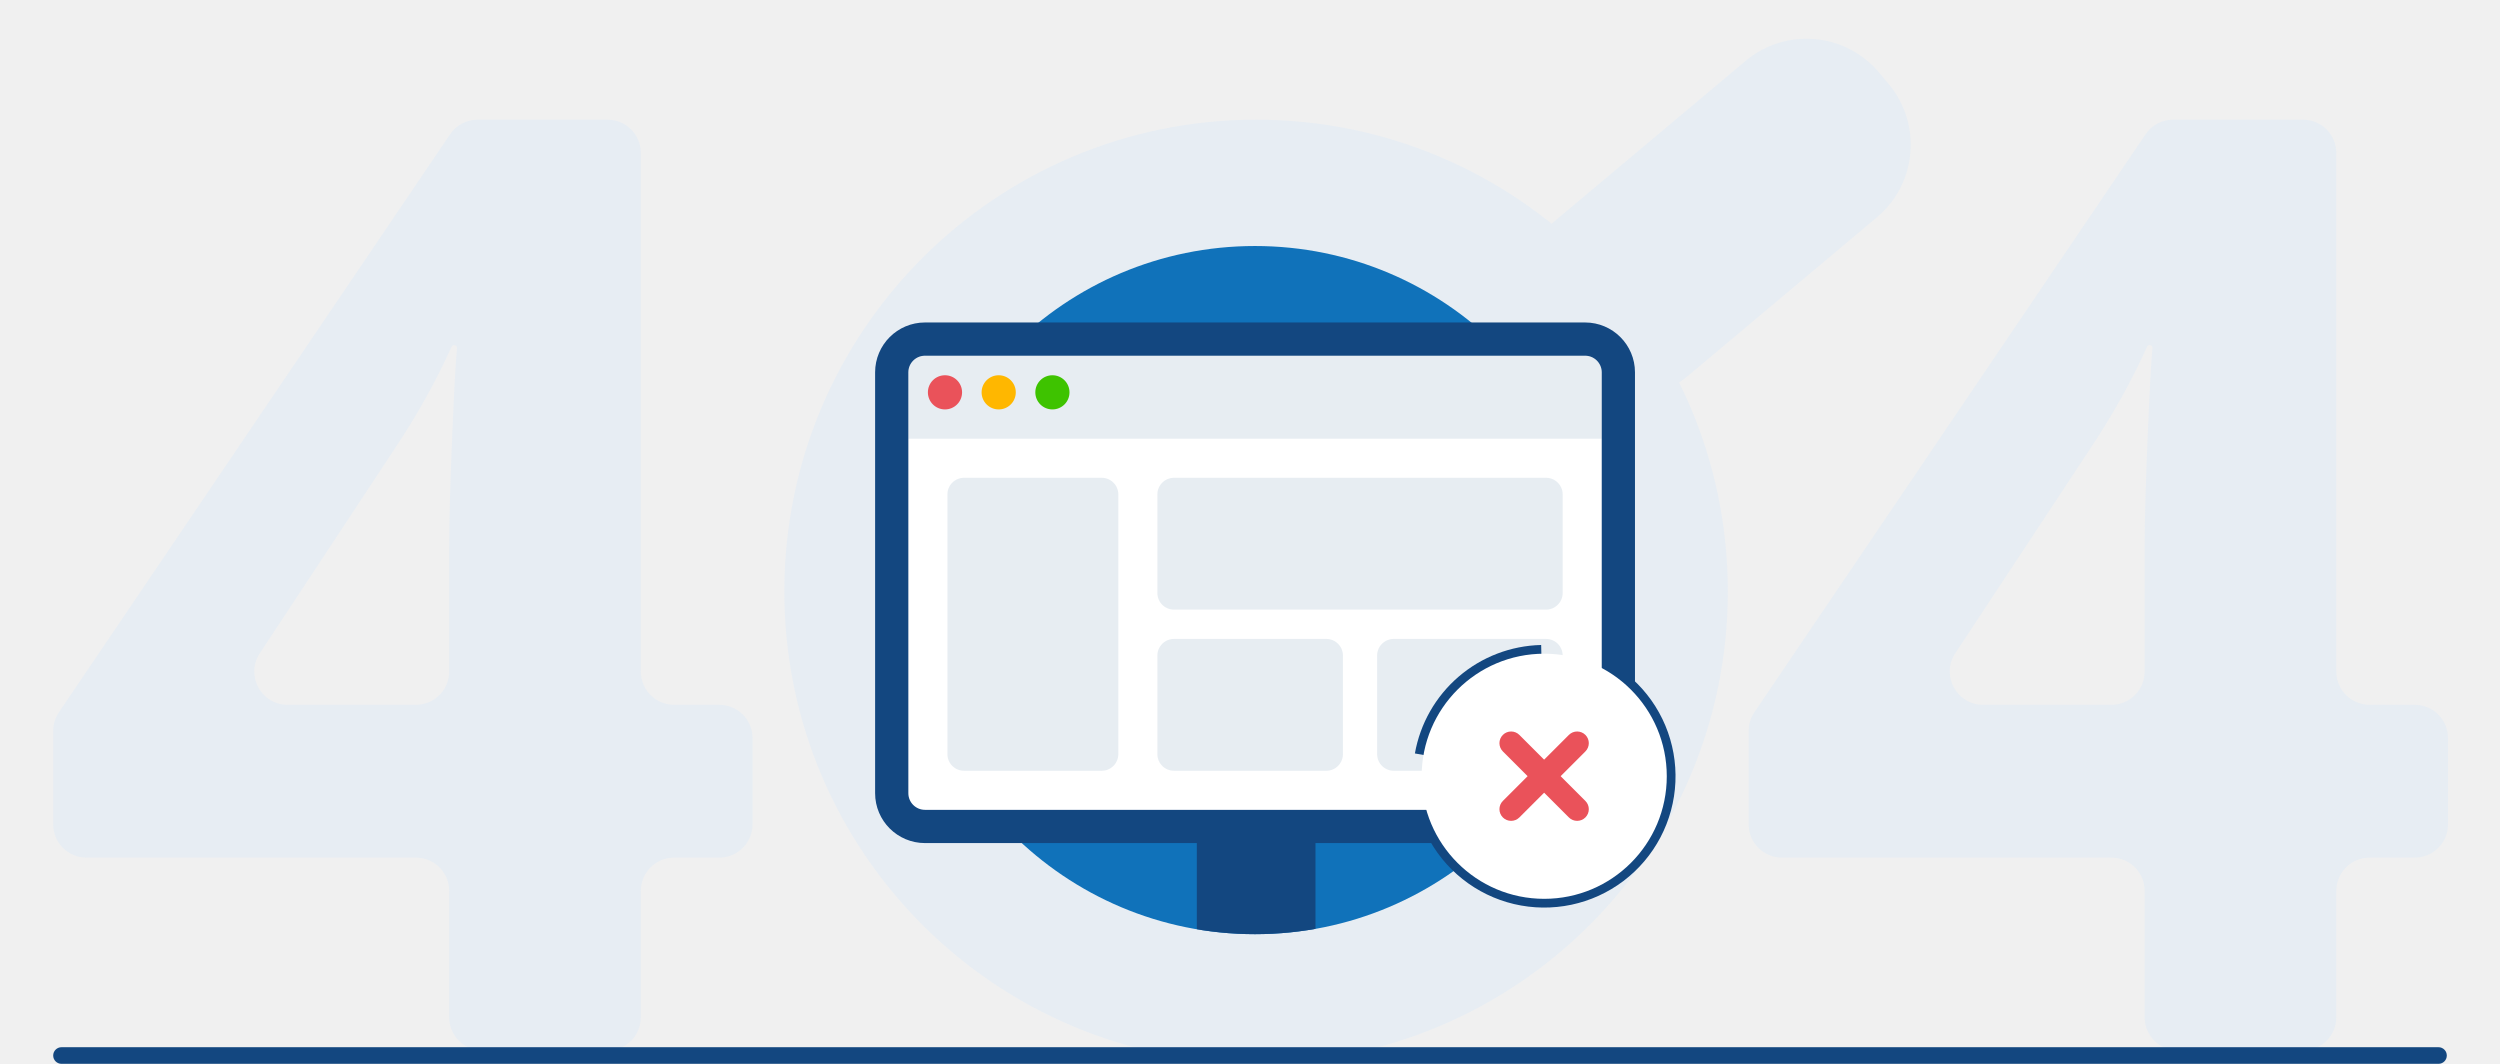
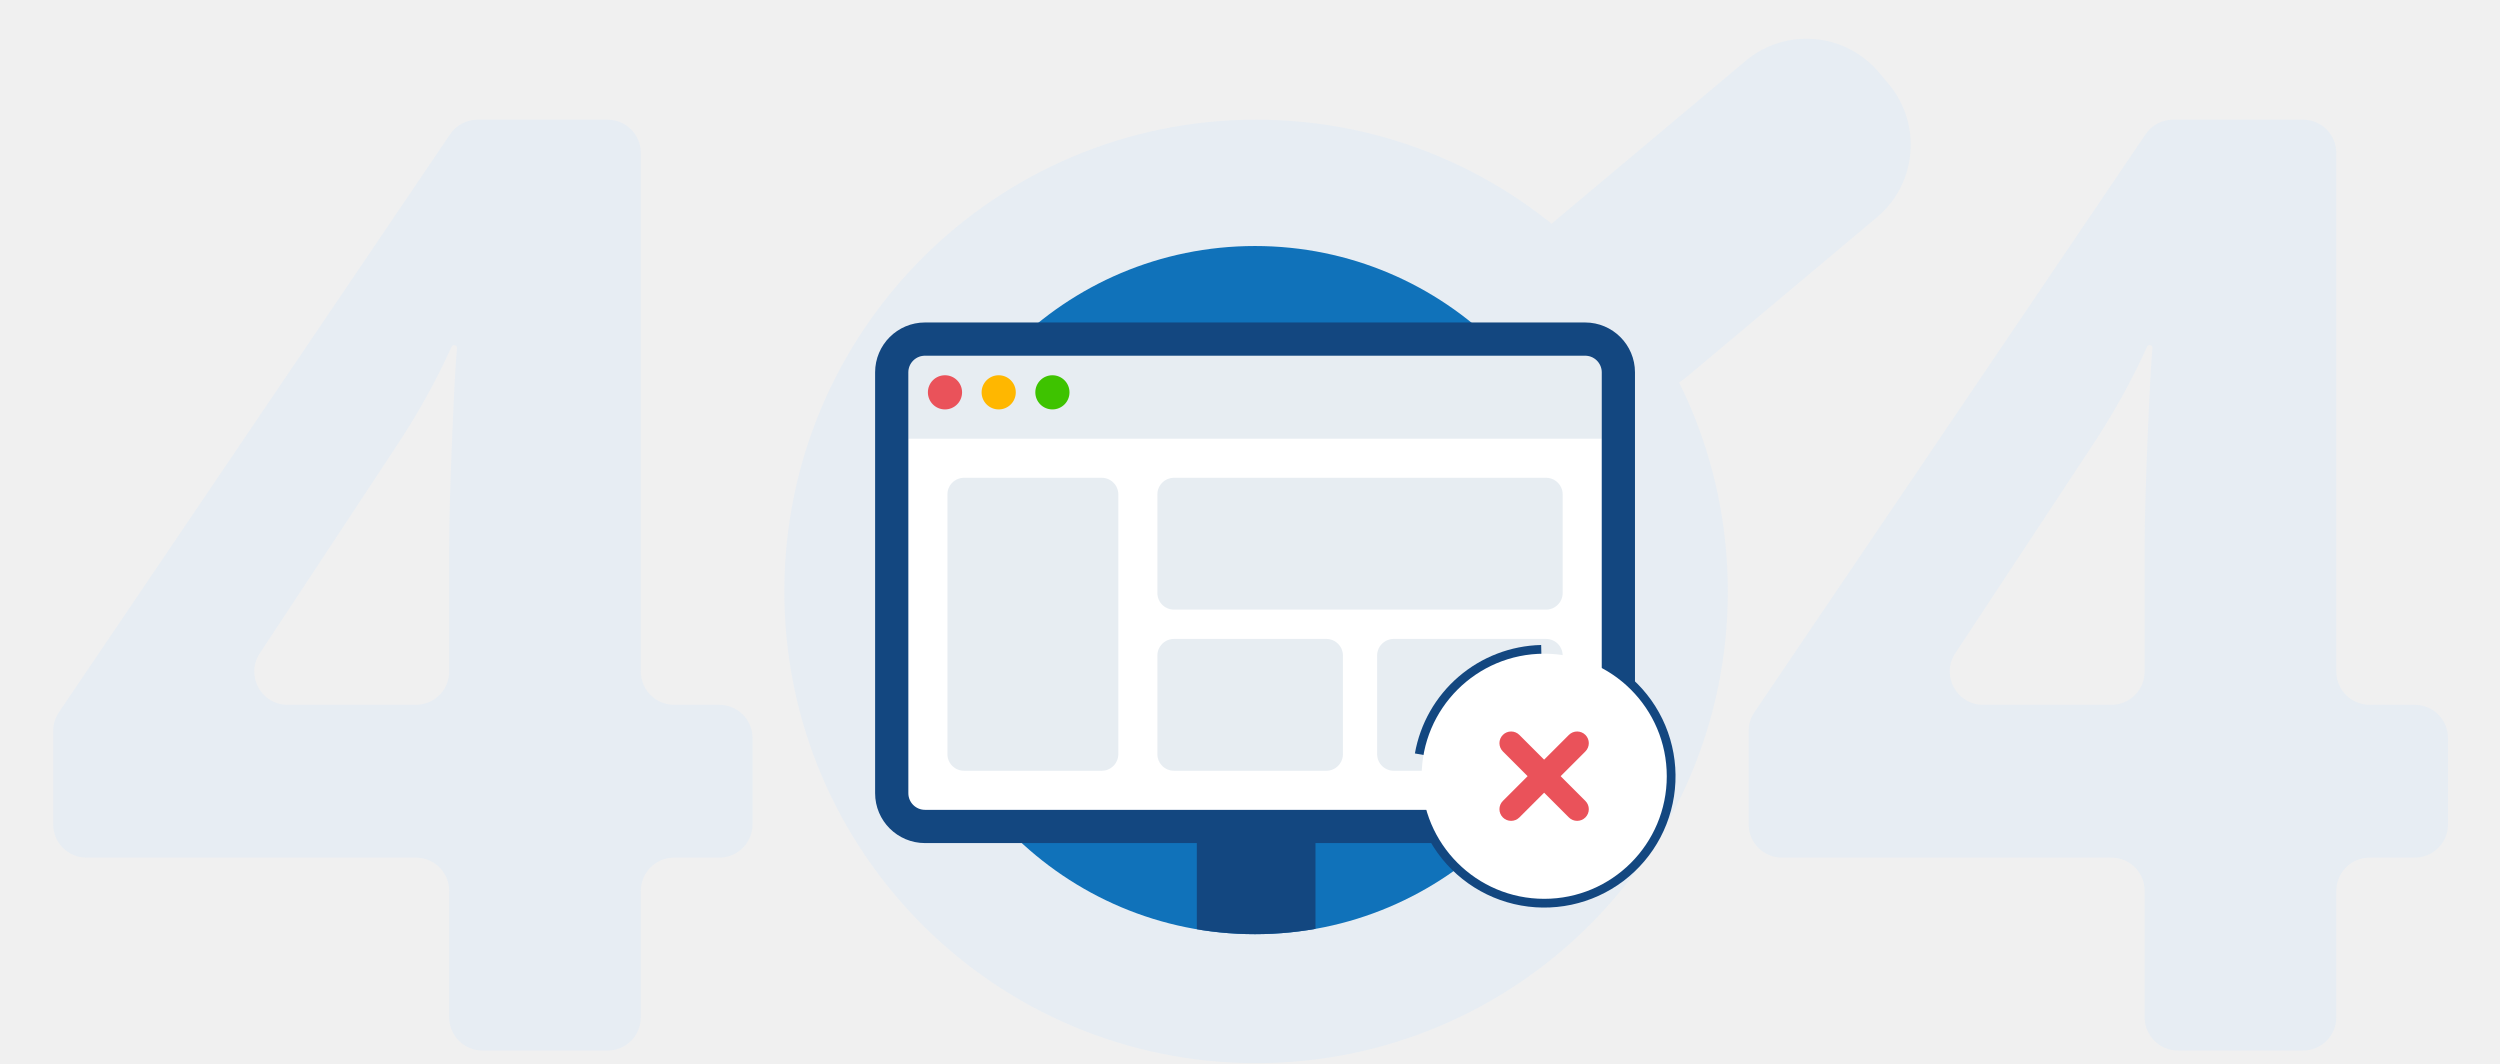
<svg xmlns="http://www.w3.org/2000/svg" width="752" height="320" viewBox="0 0 752 320" fill="none">
  <path d="M226.359 247.97C226.359 253.493 221.881 257.97 216.359 257.97H202.762C197.239 257.97 192.762 262.447 192.762 267.97V306C192.762 311.523 188.285 316 182.762 316H145.114C139.591 316 135.114 311.523 135.114 306V267.97C135.114 262.447 130.637 257.97 125.114 257.97H26C20.477 257.97 16 253.493 16 247.97V219.859C16 217.861 16.599 215.909 17.718 214.254L135.385 40.395C137.245 37.647 140.347 36 143.666 36H182.762C188.285 36 192.762 40.477 192.762 46V202.005C192.762 207.528 197.239 212.005 202.762 212.005H216.359C221.881 212.005 226.359 216.483 226.359 222.005V247.97ZM125.114 212.005C130.637 212.005 135.114 207.528 135.114 202.005V164.509C135.114 156.593 135.432 145.102 136.069 130.036C136.638 116.549 137.106 108.126 137.471 104.769C137.527 104.255 137.129 103.798 136.612 103.798C136.281 103.798 135.981 103.992 135.845 104.293C131.181 114.59 125.593 124.639 119.08 134.44L78.148 196.5C73.763 203.148 78.532 212.005 86.496 212.005H125.114Z" fill="#E7EDF3" />
  <path d="M736.359 247.97C736.359 253.493 731.881 257.97 726.359 257.97H712.762C707.239 257.97 702.762 262.447 702.762 267.97V306C702.762 311.523 698.285 316 692.762 316H655.114C649.591 316 645.114 311.523 645.114 306V267.97C645.114 262.447 640.637 257.97 635.114 257.97H536C530.477 257.97 526 253.493 526 247.97V219.859C526 217.861 526.599 215.909 527.718 214.254L645.385 40.395C647.245 37.647 650.347 36 653.666 36H692.762C698.285 36 702.762 40.477 702.762 46V202.005C702.762 207.528 707.239 212.005 712.762 212.005H726.359C731.881 212.005 736.359 216.483 736.359 222.005V247.97ZM635.114 212.005C640.637 212.005 645.114 207.528 645.114 202.005V164.509C645.114 156.593 645.432 145.102 646.069 130.036C646.638 116.549 647.106 108.126 647.471 104.769C647.527 104.255 647.129 103.798 646.612 103.798C646.281 103.798 645.981 103.992 645.845 104.293C641.181 114.59 635.593 124.639 629.08 134.44L588.148 196.5C583.763 203.148 588.532 212.005 596.496 212.005H635.114Z" fill="#E7EDF3" />
  <circle cx="377.83" cy="177.898" r="141.898" fill="#E7EDF3" />
  <rect width="61.431" height="131.349" rx="28.5" transform="matrix(-0.642788 -0.766044 -0.766044 0.642788 586.396 47.0591)" fill="#E7EDF3" />
  <circle cx="377.5" cy="177.5" r="103.5" fill="#1072BA" />
  <mask id="mask0" style="mask-type:alpha" maskUnits="userSpaceOnUse" x="273" y="74" width="208" height="207">
    <circle cx="377.5" cy="177.5" r="103.5" fill="#1072BA" />
  </mask>
  <g mask="url(#mask0)">
    <rect x="360" y="228.207" width="35.697" height="87.968" fill="#134780" />
  </g>
  <rect x="268.233" y="102" width="218.569" height="146.598" rx="10" fill="white" stroke="#134780" stroke-width="10" />
  <rect x="284.984" y="143.72" width="51.408" height="88.128" rx="5" fill="#134780" fill-opacity="0.1" />
  <rect x="348.141" y="143.72" width="121.91" height="39.657" rx="5" fill="#134780" fill-opacity="0.1" />
  <rect x="348.141" y="192.19" width="55.814" height="39.657" rx="5" fill="#134780" fill-opacity="0.1" />
  <rect x="414.238" y="192.19" width="55.814" height="39.657" rx="5" fill="#134780" fill-opacity="0.1" />
  <path d="M273.233 112C273.233 109.239 275.472 107 278.233 107H476.802C479.563 107 481.802 109.239 481.802 112V131.969H273.233V112Z" fill="#134780" fill-opacity="0.1" />
  <circle cx="284.251" cy="118.016" r="5.141" fill="#EA525A" />
  <circle cx="300.407" cy="118.016" r="5.141" fill="#FFB700" />
  <circle cx="316.564" cy="118.016" r="5.141" fill="#3EC300" />
  <path d="M425.6 226.639C427.186 217.65 431.836 209.486 438.761 203.538C445.685 197.589 454.456 194.223 463.582 194.011L464.5 233.5L425.6 226.639Z" fill="#134780" />
  <path d="M490.974 204.185C495.29 208.083 498.692 212.885 500.937 218.25C503.183 223.614 504.216 229.408 503.963 235.218C503.71 241.028 502.177 246.71 499.474 251.859C496.771 257.008 492.965 261.497 488.326 265.005C483.688 268.513 478.333 270.953 472.642 272.152C466.952 273.35 461.067 273.278 455.408 271.939C449.749 270.601 444.455 268.029 439.904 264.408C435.354 260.787 431.659 256.206 429.084 250.992L464.5 233.5L490.974 204.185Z" fill="#134780" />
  <circle cx="464.5" cy="233.5" r="36.867" fill="white" />
  <rect x="449.577" y="223.543" width="7.022" height="35.111" rx="3.511" transform="rotate(-45 449.577 223.543)" fill="#EA525A" />
  <rect width="7.022" height="35.111" rx="3.511" transform="matrix(-0.707107 -0.707107 -0.707107 0.707107 479.37 223.543)" fill="#EA525A" />
-   <rect x="16" y="315" width="720" height="5" rx="2.5" fill="#134780" />
</svg>
